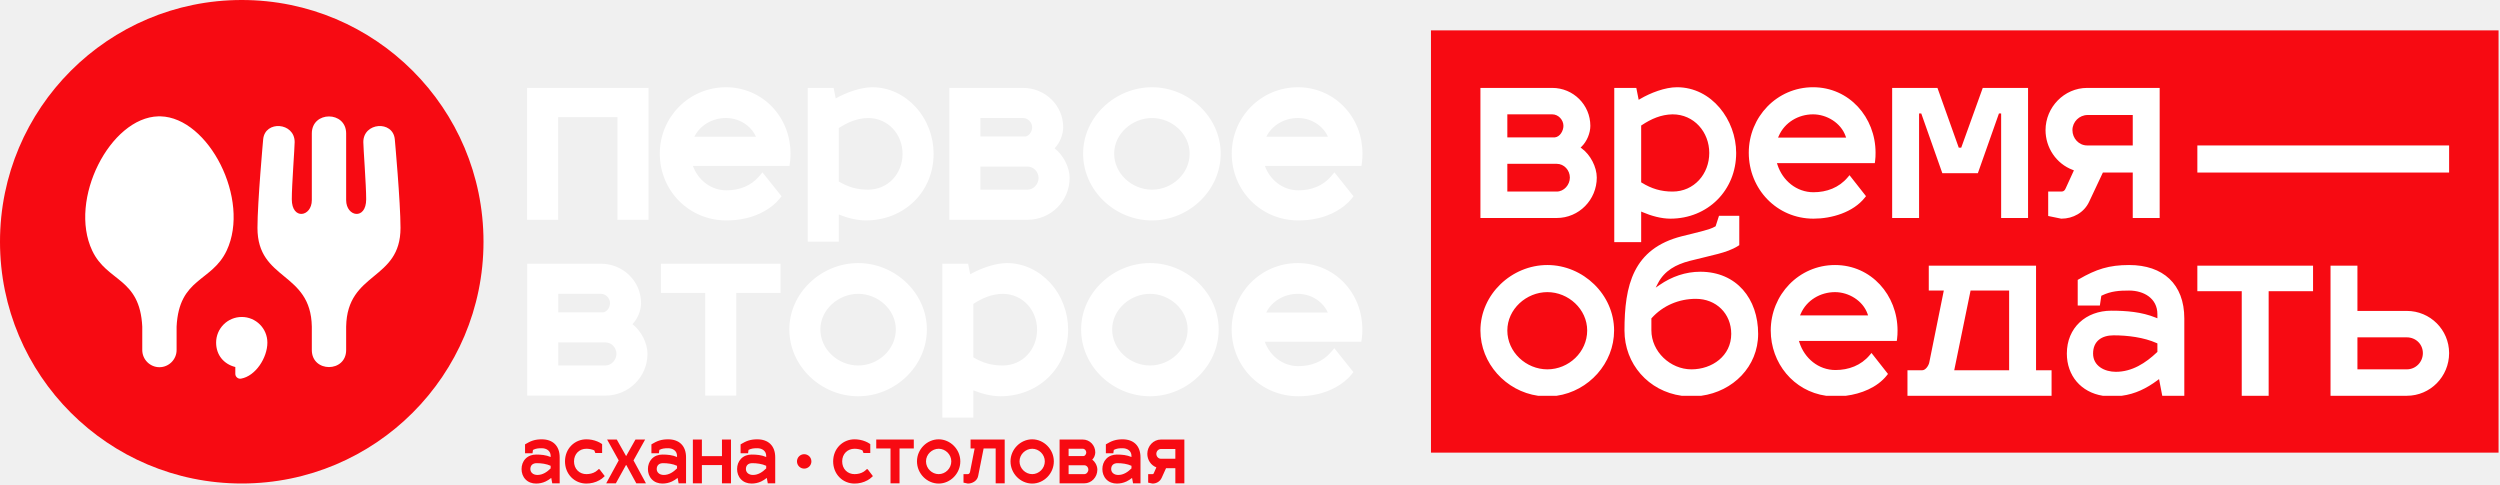
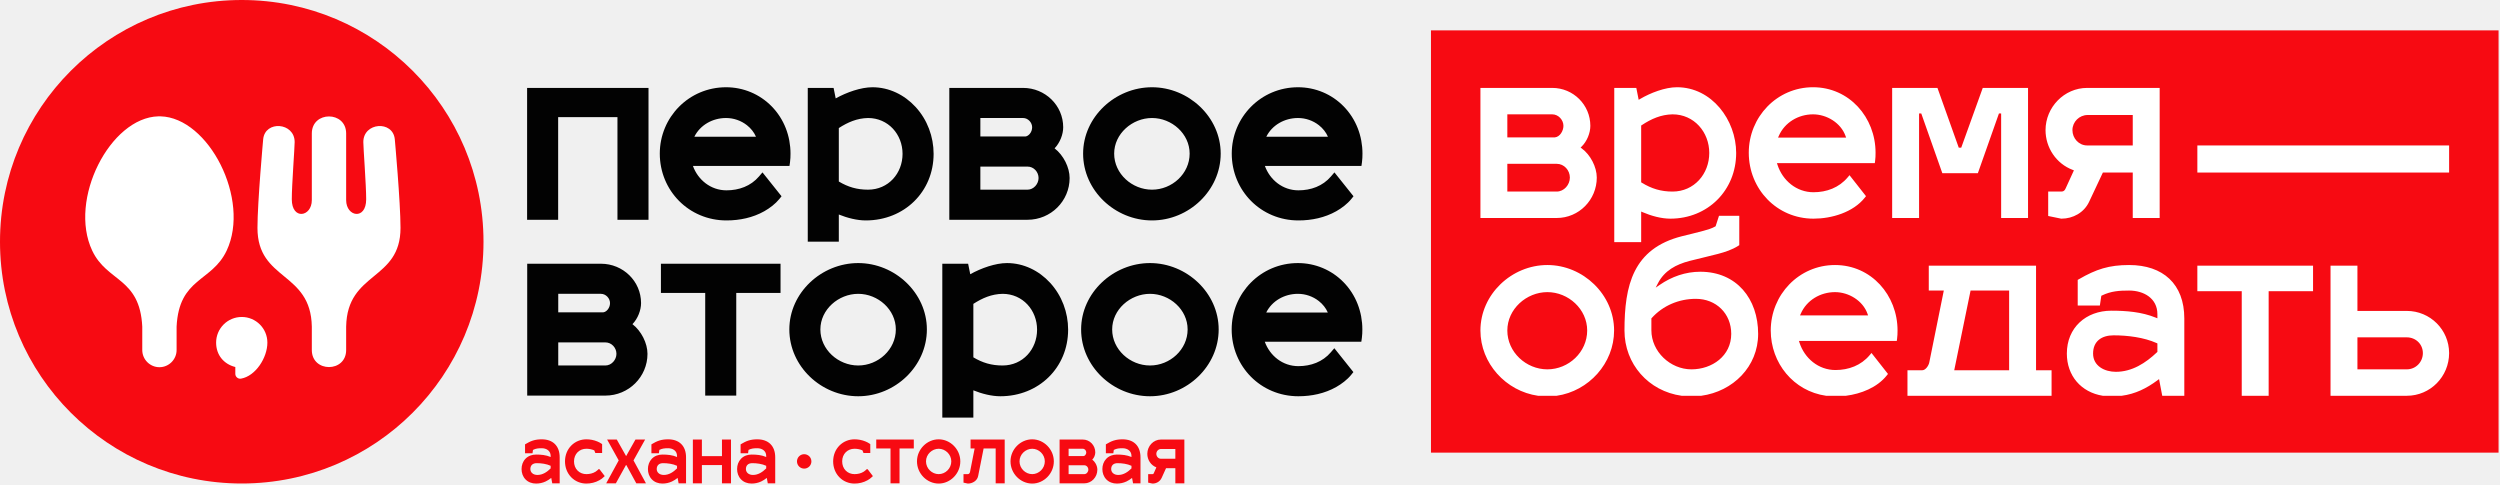
<svg xmlns="http://www.w3.org/2000/svg" width="1383" height="268" viewBox="0 0 1383 268" fill="none">
  <path fill-rule="evenodd" clip-rule="evenodd" d="M133.737 0C207.597 0 267.473 59.876 267.473 133.737C267.473 207.598 207.597 267.473 133.737 267.473C59.876 267.473 0 207.598 0 133.737C0 59.876 59.876 0 133.737 0Z" fill="#F70A12" />
-   <path fill-rule="evenodd" clip-rule="evenodd" d="M304.622 252.812V252.21C304.622 249.325 302.213 247.961 299.699 247.961C297.886 247.961 296.457 248.066 294.848 248.89L294.585 250.729H290.457V245.823L290.717 245.666C292.011 244.89 293.311 244.194 294.74 243.733C296.36 243.211 298.008 243.032 299.699 243.032C305.741 243.032 309.612 246.542 309.612 252.995V267.379H305.502L304.95 264.382C303.97 265.151 302.949 265.833 301.816 266.361C300.134 267.143 298.383 267.503 296.542 267.503C294.351 267.503 292.226 266.797 290.662 265.152C289.221 263.638 288.523 261.598 288.523 259.482C288.523 257.366 289.221 255.325 290.662 253.812C292.226 252.167 294.351 251.461 296.542 251.461C299.31 251.461 302.065 251.699 304.622 252.812ZM444.877 251.261C447.08 251.261 448.867 253.047 448.867 255.25C448.867 257.454 447.08 259.24 444.877 259.24C442.674 259.24 440.888 257.454 440.888 255.25C440.888 253.047 442.674 251.261 444.877 251.261ZM480.149 259.787L482.877 263.368L482.55 263.71C481.809 264.487 480.787 265.192 479.866 265.703C477.66 266.925 475.205 267.507 472.711 267.507C469.614 267.507 466.626 266.325 464.396 264.074C462.077 261.732 460.903 258.574 460.903 255.229C460.903 251.904 462.088 248.773 464.397 246.454C466.629 244.212 469.618 243.032 472.711 243.032C474.795 243.032 476.884 243.424 478.821 244.23C479.655 244.576 480.466 244.995 481.209 245.521L481.44 245.683V250.606H477.691L477.087 249.116C475.707 248.537 474.194 248.251 472.711 248.251C468.824 248.251 465.893 251.134 465.893 255.229C465.893 257.174 466.525 259.015 467.892 260.373C469.19 261.662 470.93 262.289 472.711 262.289C474.481 262.289 476.268 261.907 477.798 260.95C478.207 260.695 478.598 260.398 478.949 260.062C479.043 259.971 479.133 259.878 479.222 259.782C479.249 259.752 479.276 259.722 479.304 259.694C479.568 259.424 479.987 259.489 480.149 259.787ZM492.633 248.085H484.741V243.156H505.514V248.085H497.622V267.383H492.633V248.085ZM519.281 243.032C525.671 243.032 531.245 248.511 531.245 255.229C531.245 261.98 525.72 267.507 519.281 267.507C512.826 267.507 507.276 262.004 507.276 255.229C507.276 248.487 512.874 243.032 519.281 243.032ZM550.805 248.085H544.137L541.106 263.354C540.579 266.006 537.907 267.507 535.466 267.507H535.412L533.01 266.994V262.289H535.466C535.696 262.289 535.945 262.151 536.117 261.999C536.376 261.77 536.543 261.457 536.611 261.112L539.167 248.085H536.916V243.156H555.795V267.383H550.805V248.085ZM571.016 243.032C577.407 243.032 582.98 248.511 582.98 255.229C582.98 261.98 577.456 267.507 571.016 267.507C564.561 267.507 559.012 262.004 559.012 255.229C559.012 248.487 564.61 243.032 571.016 243.032ZM604.23 254.268C604.924 254.77 605.518 255.472 605.958 256.185C606.616 257.252 607.056 258.539 607.056 259.815C607.056 263.982 603.841 267.383 599.826 267.383H586.165V243.156H599.037C602.824 243.156 605.912 246.319 605.912 250.27C605.912 251.641 605.272 253.287 604.23 254.268ZM625.93 252.814V252.212C625.93 249.326 623.52 247.962 621.006 247.962C619.193 247.962 617.765 248.067 616.156 248.891L615.893 250.73H611.764V245.824L612.025 245.667C613.318 244.89 614.618 244.195 616.048 243.734C617.668 243.211 619.315 243.032 621.006 243.032C627.049 243.032 630.919 246.543 630.919 252.997V267.383H626.809L626.257 264.385C625.278 265.155 624.257 265.837 623.123 266.365C621.441 267.148 619.69 267.507 617.85 267.507C615.659 267.507 613.534 266.801 611.97 265.156C610.529 263.642 609.831 261.601 609.831 259.485C609.831 257.368 610.529 255.328 611.97 253.813C613.534 252.168 615.659 251.462 617.85 251.462C620.618 251.462 623.373 251.701 625.93 252.814ZM639.702 258.539C636.701 257.428 634.694 254.409 634.694 251.055C634.694 246.77 638.063 243.156 642.2 243.156H655.191V267.383H650.201V258.995H645.056L642.633 264.344C641.72 266.358 639.737 267.507 637.623 267.507H637.57L635.167 266.994V262.289H637.623C637.99 262.289 638.148 262.084 638.288 261.747H638.29L639.702 258.539ZM519.281 248.251C515.613 248.251 512.266 251.33 512.266 255.229C512.266 259.164 515.566 262.289 519.281 262.289C523.004 262.289 526.256 259.156 526.256 255.229C526.256 251.335 522.954 248.251 519.281 248.251ZM571.016 248.251C567.349 248.251 564.001 251.33 564.001 255.229C564.001 259.164 567.301 262.289 571.016 262.289C574.739 262.289 577.991 259.156 577.991 255.229C577.991 251.335 574.689 248.251 571.016 248.251ZM591.155 257.383V262.289H599.826C601.08 262.289 602.067 261.08 602.067 259.815C602.067 258.524 601.096 257.383 599.826 257.383H591.155ZM591.155 248.251V252.288H599.487C599.856 252.248 600.201 251.986 600.432 251.698C600.753 251.299 600.922 250.79 600.922 250.27C600.922 249.218 600.062 248.251 599.037 248.251H591.155ZM625.93 259.129V257.68C623.648 256.6 620.697 256.226 618.244 256.226C617.246 256.226 616.177 256.454 615.469 257.242C614.923 257.849 614.702 258.668 614.702 259.485C614.702 260.334 615.042 261.124 615.639 261.7C616.445 262.476 617.568 262.743 618.639 262.743C621.518 262.743 623.915 261.122 625.93 259.129ZM650.201 253.776V248.375H642.279C640.868 248.375 639.684 249.58 639.684 251.055C639.684 252.513 640.777 253.776 642.2 253.776H650.201ZM331.804 259.783L334.532 263.365L334.205 263.707C333.463 264.483 332.44 265.188 331.52 265.698C329.315 266.921 326.859 267.503 324.365 267.503C321.268 267.503 318.28 266.32 316.051 264.07C313.731 261.729 312.558 258.571 312.558 255.226C312.558 251.902 313.743 248.772 316.051 246.454C318.284 244.212 321.273 243.032 324.365 243.032C326.449 243.032 328.538 243.424 330.476 244.229C331.31 244.576 332.12 244.994 332.863 245.521L333.094 245.682V250.605H329.346L328.742 249.115C327.361 248.536 325.849 248.25 324.365 248.25C320.478 248.25 317.548 251.132 317.548 255.226C317.548 257.172 318.179 259.012 319.546 260.369C320.844 261.658 322.585 262.285 324.365 262.285C326.136 262.285 327.922 261.903 329.453 260.948C329.862 260.692 330.252 260.395 330.603 260.059C330.697 259.969 330.788 259.875 330.877 259.779C330.904 259.75 330.931 259.719 330.959 259.691C331.223 259.421 331.642 259.486 331.804 259.783ZM342.274 254.692L335.854 243.156H341.201L346.367 252.323L351.533 243.156H356.881L350.461 254.692L357.343 267.379H352.002L346.478 257.257H346.294L340.691 267.379H335.35L342.274 254.692ZM374.529 252.812V252.21C374.529 249.325 372.12 247.961 369.606 247.961C367.793 247.961 366.364 248.066 364.756 248.89L364.492 250.729H360.364V245.823L360.625 245.666C361.917 244.89 363.218 244.194 364.647 243.733C366.268 243.211 367.915 243.032 369.606 243.032C375.648 243.032 379.519 246.542 379.519 252.995V267.379H375.409L374.857 264.382C373.878 265.151 372.856 265.833 371.723 266.361C370.041 267.143 368.29 267.503 366.449 267.503C364.258 267.503 362.134 266.797 360.569 265.152C359.129 263.638 358.43 261.598 358.43 259.482C358.43 257.366 359.129 255.325 360.569 253.812C362.134 252.167 364.258 251.461 366.449 251.461C369.217 251.461 371.973 251.699 374.529 252.812ZM388.283 252.328H399.393V243.156H404.382V267.379H399.393V257.257H388.283V267.379H383.294V243.156H388.283V252.328ZM423.861 252.812V252.21C423.861 249.325 421.452 247.961 418.938 247.961C417.125 247.961 415.696 248.066 414.088 248.89L413.824 250.729H409.696V245.823L409.957 245.666C411.25 244.89 412.55 244.194 413.98 243.733C415.6 243.211 417.247 243.032 418.938 243.032C424.98 243.032 428.851 246.542 428.851 252.995V267.379H424.741L424.189 264.382C423.21 265.151 422.188 265.833 421.055 266.361C419.373 267.143 417.622 267.503 415.781 267.503C413.59 267.503 411.466 266.797 409.901 265.152C408.461 263.638 407.762 261.598 407.762 259.482C407.762 257.366 408.461 255.325 409.901 253.812C411.466 252.167 413.59 251.461 415.781 251.461C418.55 251.461 421.304 251.699 423.861 252.812ZM304.622 259.126V257.677C302.341 256.597 299.39 256.224 296.937 256.224C295.938 256.224 294.87 256.452 294.161 257.24C293.615 257.846 293.394 258.665 293.394 259.482C293.394 260.331 293.734 261.12 294.332 261.697C295.137 262.473 296.26 262.74 297.331 262.74C300.21 262.74 302.608 261.119 304.622 259.126ZM374.529 259.126V257.677C372.248 256.597 369.297 256.224 366.844 256.224C365.846 256.224 364.777 256.452 364.068 257.24C363.522 257.846 363.301 258.665 363.301 259.482C363.301 260.331 363.641 261.12 364.239 261.697C365.045 262.473 366.168 262.74 367.238 262.74C370.117 262.74 372.514 261.119 374.529 259.126ZM423.861 259.126V257.677C421.58 256.597 418.628 256.224 416.176 256.224C415.178 256.224 414.109 256.452 413.4 257.24C412.854 257.846 412.634 258.665 412.634 259.482C412.634 260.331 412.973 261.12 413.571 261.697C414.377 262.473 415.499 262.74 416.571 262.74C419.449 262.74 421.847 261.119 423.861 259.126Z" fill="#F70A12" />
-   <path fill-rule="evenodd" clip-rule="evenodd" d="M349.878 179.323C354.8 183.117 358.189 189.904 358.189 195.743C358.189 208.461 347.827 218.842 334.903 218.842H291.652V145.895H332.453C344.67 145.895 354.636 155.575 354.636 167.657C354.636 171.617 352.848 176.242 349.878 179.323ZM390.122 162.061H365.625V145.895H431.794V162.061H407.297V218.842H390.122V162.061ZM474.765 145.53C495.069 145.53 512.748 162.022 512.748 182.247C512.748 202.57 495.22 219.207 474.765 219.207C454.262 219.207 436.658 202.643 436.658 182.247C436.658 161.951 454.413 145.53 474.765 145.53ZM538.461 215.929V231.029H521.287V145.895H535.57L536.741 151.705C542.788 148.313 550.697 145.53 557.066 145.53C566.286 145.53 574.767 149.737 580.908 156.42C587.415 163.501 590.886 172.837 590.886 182.369C590.886 203.331 574.667 219.207 553.392 219.207C548.551 219.207 543.178 217.835 538.461 215.929ZM636.184 145.53C656.488 145.53 674.167 162.022 674.167 182.247C674.167 202.57 656.639 219.207 636.184 219.207C615.682 219.207 598.077 202.643 598.077 182.247C598.077 161.951 615.832 145.53 636.184 145.53ZM699.682 189.053C702.488 196.802 709.556 202.554 718.241 202.554C725.187 202.554 731.67 200.197 736.202 194.905L738.151 192.63L748.695 205.842L747.483 207.347C745.322 210.028 742.171 212.412 739.185 214.099C732.811 217.699 725.544 219.207 718.241 219.207C697.406 219.207 681.359 202.67 681.359 182.247C681.359 162.138 697.452 145.53 717.996 145.53C727.592 145.53 736.609 149.322 743.255 156.122C750.127 163.152 753.652 172.527 753.652 182.247C753.652 183.739 753.595 185.49 753.383 186.966L753.082 189.053H699.682ZM308.826 189.418V202.19H334.903C338.327 202.19 341.015 199.006 341.015 195.743C341.015 192.403 338.375 189.418 334.903 189.418H308.826ZM308.826 162.548V172.766H333.801C334.703 172.656 335.575 171.991 336.137 171.327C337.006 170.301 337.462 168.991 337.462 167.657C337.462 165.022 335.169 162.548 332.453 162.548H308.826ZM474.765 162.548C463.848 162.548 453.832 171.237 453.832 182.247C453.832 193.368 463.697 202.19 474.765 202.19C485.856 202.19 495.574 193.346 495.574 182.247C495.574 171.251 485.7 162.548 474.765 162.548ZM554.639 162.548C548.547 162.663 543.437 164.89 538.461 168.102V197.678C543.576 200.721 548.485 202.19 554.617 202.19C565.854 202.19 573.712 193.183 573.712 182.369C573.712 171.622 565.815 162.56 554.639 162.548ZM636.184 162.548C625.267 162.548 615.251 171.237 615.251 182.247C615.251 193.368 625.117 202.19 636.184 202.19C647.275 202.19 656.994 193.346 656.994 182.247C656.994 171.251 647.119 162.548 636.184 162.548ZM700.481 172.887H734.55C733.489 170.412 731.712 168.233 729.593 166.559C726.307 163.963 722.205 162.548 717.996 162.548C710.558 162.548 703.672 166.447 700.481 172.887Z" fill="white" />
-   <path fill-rule="evenodd" clip-rule="evenodd" d="M341.578 64.798H308.769V121.579H291.59V48.632H358.757V121.579H341.578V64.798ZM383.323 91.79C386.13 99.539 393.199 105.291 401.887 105.291C408.835 105.291 415.32 102.934 419.853 97.642L421.802 95.367L432.35 108.579L431.137 110.083C428.975 112.765 425.824 115.149 422.836 116.835C416.461 120.435 409.192 121.944 401.887 121.944C381.047 121.944 364.995 105.407 364.995 84.984C364.995 64.875 381.092 48.267 401.641 48.267C411.241 48.267 420.26 52.059 426.908 58.859C433.782 65.889 437.308 75.263 437.308 84.984C437.308 86.476 437.251 88.227 437.038 89.702L436.738 91.79H383.323ZM464.033 118.666V133.708H446.854V48.632H461.141L462.312 54.441C468.361 51.05 476.272 48.267 482.643 48.267C491.865 48.267 500.348 52.474 506.491 59.157C513 66.238 516.472 75.573 516.472 85.106C516.472 106.068 500.248 121.944 478.967 121.944C474.125 121.944 468.751 120.572 464.033 118.666ZM583.401 82.06C588.325 85.854 591.714 92.641 591.714 98.48C591.714 111.197 581.35 121.579 568.423 121.579H525.16V48.632H565.972C578.192 48.632 588.161 58.312 588.161 70.393C588.161 74.354 586.372 78.979 583.401 82.06ZM637.294 48.267C657.605 48.267 675.289 64.759 675.289 84.984C675.289 105.307 657.755 121.944 637.294 121.944C616.787 121.944 599.178 105.38 599.178 84.984C599.178 64.688 616.937 48.267 637.294 48.267ZM699.732 91.79C702.539 99.539 709.609 105.291 718.296 105.291C725.244 105.291 731.729 102.934 736.262 97.642L738.211 95.367L748.759 108.579L747.546 110.083C745.385 112.765 742.233 115.148 739.246 116.835C732.87 120.435 725.601 121.944 718.296 121.944C697.456 121.944 681.404 105.407 681.404 84.984C681.404 64.875 697.501 48.267 718.051 48.267C727.65 48.267 736.669 52.059 743.317 58.859C750.191 65.889 753.717 75.263 753.717 84.984C753.717 86.476 753.66 88.227 753.448 89.703L753.147 91.79H699.732ZM384.122 75.624H418.2C417.139 73.149 415.362 70.969 413.242 69.296C409.955 66.7 405.852 65.284 401.641 65.284C394.201 65.284 387.313 69.184 384.122 75.624ZM480.215 65.284C474.121 65.4 469.01 67.627 464.033 70.839V100.415C469.149 103.457 474.06 104.927 480.192 104.927C491.433 104.927 499.293 95.92 499.293 85.106C499.293 74.359 491.394 65.296 480.215 65.284ZM542.339 92.155V104.927H568.423C571.847 104.927 574.536 101.743 574.536 98.48C574.536 95.14 571.896 92.155 568.423 92.155H542.339ZM542.339 65.284V75.502H567.32C568.223 75.393 569.095 74.727 569.657 74.064C570.526 73.038 570.983 71.727 570.983 70.393C570.983 67.759 568.688 65.284 565.972 65.284H542.339ZM637.294 65.284C626.375 65.284 616.356 73.974 616.356 84.984C616.356 96.105 626.224 104.927 637.294 104.927C648.389 104.927 658.11 96.082 658.11 84.984C658.11 73.988 648.233 65.284 637.294 65.284ZM700.531 75.624H734.609C733.548 73.149 731.771 70.969 729.651 69.296C726.364 66.7 722.261 65.284 718.051 65.284C710.611 65.284 703.723 69.184 700.531 75.624Z" fill="white" />
+   <path fill-rule="evenodd" clip-rule="evenodd" d="M304.622 252.812V252.21C304.622 249.325 302.213 247.961 299.699 247.961C297.886 247.961 296.457 248.066 294.848 248.89L294.585 250.729H290.457V245.823L290.717 245.666C292.011 244.89 293.311 244.194 294.74 243.733C296.36 243.211 298.008 243.032 299.699 243.032C305.741 243.032 309.612 246.542 309.612 252.995V267.379H305.502L304.95 264.382C303.97 265.151 302.949 265.833 301.816 266.361C300.134 267.143 298.383 267.503 296.542 267.503C294.351 267.503 292.226 266.797 290.662 265.152C289.221 263.638 288.523 261.598 288.523 259.482C288.523 257.366 289.221 255.325 290.662 253.812C292.226 252.167 294.351 251.461 296.542 251.461C299.31 251.461 302.065 251.699 304.622 252.812ZM444.877 251.261C447.08 251.261 448.867 253.047 448.867 255.25C448.867 257.454 447.08 259.24 444.877 259.24C442.674 259.24 440.888 257.454 440.888 255.25C440.888 253.047 442.674 251.261 444.877 251.261ZM480.149 259.787L482.877 263.368L482.55 263.71C481.809 264.487 480.787 265.192 479.866 265.703C477.66 266.925 475.205 267.507 472.711 267.507C469.614 267.507 466.626 266.325 464.396 264.074C462.077 261.732 460.903 258.574 460.903 255.229C460.903 251.904 462.088 248.773 464.397 246.454C466.629 244.212 469.618 243.032 472.711 243.032C474.795 243.032 476.884 243.424 478.821 244.23C479.655 244.576 480.466 244.995 481.209 245.521L481.44 245.683V250.606H477.691L477.087 249.116C475.707 248.537 474.194 248.251 472.711 248.251C468.824 248.251 465.893 251.134 465.893 255.229C465.893 257.174 466.525 259.015 467.892 260.373C469.19 261.662 470.93 262.289 472.711 262.289C474.481 262.289 476.268 261.907 477.798 260.95C478.207 260.695 478.598 260.398 478.949 260.062C479.043 259.971 479.133 259.878 479.222 259.782C479.249 259.752 479.276 259.722 479.304 259.694C479.568 259.424 479.987 259.489 480.149 259.787ZM492.633 248.085H484.741V243.156H505.514V248.085H497.622V267.383H492.633V248.085ZM519.281 243.032C525.671 243.032 531.245 248.511 531.245 255.229C531.245 261.98 525.72 267.507 519.281 267.507C512.826 267.507 507.276 262.004 507.276 255.229C507.276 248.487 512.874 243.032 519.281 243.032ZM550.805 248.085H544.137L541.106 263.354C540.579 266.006 537.907 267.507 535.466 267.507H535.412L533.01 266.994V262.289H535.466C535.696 262.289 535.945 262.151 536.117 261.999C536.376 261.77 536.543 261.457 536.611 261.112L539.167 248.085H536.916V243.156H555.795V267.383H550.805V248.085ZM571.016 243.032C577.407 243.032 582.98 248.511 582.98 255.229C582.98 261.98 577.456 267.507 571.016 267.507C564.561 267.507 559.012 262.004 559.012 255.229C559.012 248.487 564.61 243.032 571.016 243.032ZM604.23 254.268C604.924 254.77 605.518 255.472 605.958 256.185C606.616 257.252 607.056 258.539 607.056 259.815C607.056 263.982 603.841 267.383 599.826 267.383H586.165V243.156H599.037C602.824 243.156 605.912 246.319 605.912 250.27C605.912 251.641 605.272 253.287 604.23 254.268ZM625.93 252.814V252.212C625.93 249.326 623.52 247.962 621.006 247.962C619.193 247.962 617.765 248.067 616.156 248.891L615.893 250.73H611.764V245.824L612.025 245.667C613.318 244.89 614.618 244.195 616.048 243.734C617.668 243.211 619.315 243.032 621.006 243.032C627.049 243.032 630.919 246.543 630.919 252.997V267.383H626.809L626.257 264.385C625.278 265.155 624.257 265.837 623.123 266.365C621.441 267.148 619.69 267.507 617.85 267.507C615.659 267.507 613.534 266.801 611.97 265.156C610.529 263.642 609.831 261.601 609.831 259.485C609.831 257.368 610.529 255.328 611.97 253.813C613.534 252.168 615.659 251.462 617.85 251.462C620.618 251.462 623.373 251.701 625.93 252.814ZM639.702 258.539C636.701 257.428 634.694 254.409 634.694 251.055C634.694 246.77 638.063 243.156 642.2 243.156H655.191V267.383H650.201V258.995H645.056L642.633 264.344C641.72 266.358 639.737 267.507 637.623 267.507H637.57L635.167 266.994V262.289H637.623C637.99 262.289 638.148 262.084 638.288 261.747H638.29L639.702 258.539ZM519.281 248.251C515.613 248.251 512.266 251.33 512.266 255.229C512.266 259.164 515.566 262.289 519.281 262.289C523.004 262.289 526.256 259.156 526.256 255.229C526.256 251.335 522.954 248.251 519.281 248.251ZM571.016 248.251C567.349 248.251 564.001 251.33 564.001 255.229C564.001 259.164 567.301 262.289 571.016 262.289C574.739 262.289 577.991 259.156 577.991 255.229C577.991 251.335 574.689 248.251 571.016 248.251ZM591.155 257.383V262.289H599.826C601.08 262.289 602.067 261.08 602.067 259.815C602.067 258.524 601.096 257.383 599.826 257.383H591.155ZM591.155 248.251V252.288H599.487C599.856 252.248 600.201 251.986 600.432 251.698C600.753 251.299 600.922 250.79 600.922 250.27C600.922 249.218 600.062 248.251 599.037 248.251H591.155ZM625.93 259.129V257.68C623.648 256.6 620.697 256.226 618.244 256.226C617.246 256.226 616.177 256.454 615.469 257.242C614.923 257.849 614.702 258.668 614.702 259.485C614.702 260.334 615.042 261.124 615.639 261.7C616.445 262.476 617.568 262.743 618.639 262.743C621.518 262.743 623.915 261.122 625.93 259.129ZM650.201 253.776V248.375H642.279C640.868 248.375 639.684 249.58 639.684 251.055C639.684 252.513 640.777 253.776 642.2 253.776H650.201ZM331.804 259.783L334.532 263.365L334.205 263.707C333.463 264.483 332.44 265.188 331.52 265.698C329.315 266.921 326.859 267.503 324.365 267.503C321.268 267.503 318.28 266.32 316.051 264.07C313.731 261.729 312.558 258.571 312.558 255.226C312.558 251.902 313.743 248.772 316.051 246.454C318.284 244.212 321.273 243.032 324.365 243.032C326.449 243.032 328.538 243.424 330.476 244.229C331.31 244.576 332.12 244.994 332.863 245.521L333.094 245.682V250.605H329.346L328.742 249.115C327.361 248.536 325.849 248.25 324.365 248.25C320.478 248.25 317.548 251.132 317.548 255.226C317.548 257.172 318.179 259.012 319.546 260.369C320.844 261.658 322.585 262.285 324.365 262.285C326.136 262.285 327.922 261.903 329.453 260.948C329.862 260.692 330.252 260.395 330.603 260.059C330.697 259.969 330.788 259.875 330.877 259.779C330.904 259.75 330.931 259.719 330.959 259.691C331.222 259.421 331.642 259.486 331.804 259.783ZM342.274 254.692L335.854 243.156H341.201L346.367 252.323L351.533 243.156H356.881L350.461 254.692L357.343 267.379H352.002L346.478 257.257H346.294L340.691 267.379H335.35L342.274 254.692ZM374.529 252.812V252.21C374.529 249.325 372.12 247.961 369.606 247.961C367.793 247.961 366.364 248.066 364.756 248.89L364.492 250.729H360.364V245.823L360.625 245.666C361.917 244.89 363.218 244.194 364.647 243.733C366.268 243.211 367.915 243.032 369.606 243.032C375.648 243.032 379.519 246.542 379.519 252.995V267.379H375.409L374.857 264.382C373.878 265.151 372.856 265.833 371.723 266.361C370.041 267.143 368.29 267.503 366.449 267.503C364.258 267.503 362.134 266.797 360.569 265.152C359.129 263.638 358.43 261.598 358.43 259.482C358.43 257.366 359.129 255.325 360.569 253.812C362.134 252.167 364.258 251.461 366.449 251.461C369.217 251.461 371.973 251.699 374.529 252.812ZM388.283 252.328H399.393V243.156H404.382V267.379H399.393V257.257H388.283V267.379H383.294V243.156H388.283V252.328ZM423.861 252.812V252.21C423.861 249.325 421.452 247.961 418.938 247.961C417.125 247.961 415.696 248.066 414.088 248.89L413.824 250.729H409.696V245.823L409.957 245.666C411.25 244.89 412.55 244.194 413.98 243.733C415.6 243.211 417.247 243.032 418.938 243.032C424.98 243.032 428.851 246.542 428.851 252.995V267.379H424.741L424.189 264.382C423.21 265.151 422.188 265.833 421.055 266.361C419.373 267.143 417.622 267.503 415.781 267.503C413.59 267.503 411.466 266.797 409.901 265.152C408.461 263.638 407.762 261.598 407.762 259.482C407.762 257.366 408.461 255.325 409.901 253.812C411.466 252.167 413.59 251.461 415.781 251.461C418.55 251.461 421.304 251.699 423.861 252.812ZM304.622 259.126V257.677C302.341 256.597 299.39 256.224 296.937 256.224C295.938 256.224 294.87 256.452 294.161 257.24C293.615 257.846 293.394 258.665 293.394 259.482C293.394 260.331 293.734 261.12 294.332 261.697C295.137 262.473 296.26 262.74 297.331 262.74C300.21 262.74 302.608 261.119 304.622 259.126ZM374.529 259.126V257.677C372.248 256.597 369.297 256.224 366.844 256.224C365.846 256.224 364.777 256.452 364.068 257.24C363.522 257.846 363.301 258.665 363.301 259.482C363.301 260.331 363.641 261.12 364.239 261.697C365.045 262.473 366.168 262.74 367.238 262.74C370.117 262.74 372.514 261.119 374.529 259.126ZM423.861 259.126V257.677C421.58 256.597 418.628 256.224 416.176 256.224C415.178 256.224 414.109 256.452 413.4 257.24C412.854 257.846 412.634 258.665 412.634 259.482C412.634 260.331 412.973 261.12 413.571 261.697C414.377 262.473 415.499 262.74 416.571 262.74C419.449 262.74 421.847 261.119 423.861 259.126Z" fill="#F70A12" />
+   <path fill-rule="evenodd" clip-rule="evenodd" d="M349.878 179.323C354.8 183.116 358.189 189.904 358.189 195.743C358.189 208.46 347.827 218.842 334.903 218.842H291.652V145.895H332.453C344.67 145.895 354.636 155.575 354.636 167.656C354.636 171.617 352.848 176.242 349.878 179.323ZM390.122 162.061H365.625V145.895H431.794V162.061H407.297V218.842H390.122V162.061ZM474.765 145.53C495.069 145.53 512.748 162.021 512.748 182.247C512.748 202.57 495.22 219.207 474.765 219.207C454.262 219.207 436.658 202.642 436.658 182.247C436.658 161.95 454.413 145.53 474.765 145.53ZM538.461 215.929V231.028H521.287V145.895H535.57L536.741 151.704C542.788 148.313 550.697 145.53 557.066 145.53C566.286 145.53 574.767 149.736 580.908 156.419C587.415 163.5 590.886 172.836 590.886 182.368C590.886 203.331 574.667 219.207 553.392 219.207C548.551 219.207 543.178 217.835 538.461 215.929ZM636.184 145.53C656.488 145.53 674.167 162.021 674.167 182.247C674.167 202.57 656.639 219.207 636.184 219.207C615.682 219.207 598.077 202.642 598.077 182.247C598.077 161.95 615.832 145.53 636.184 145.53ZM699.682 189.053C702.488 196.802 709.556 202.554 718.241 202.554C725.187 202.554 731.67 200.197 736.202 194.905L738.151 192.629L748.695 205.842L747.483 207.346C745.322 210.027 742.171 212.411 739.185 214.098C732.811 217.698 725.544 219.207 718.241 219.207C697.406 219.207 681.359 202.67 681.359 182.247C681.359 162.138 697.452 145.53 717.996 145.53C727.592 145.53 736.609 149.322 743.255 156.121C750.127 163.152 753.652 172.526 753.652 182.247C753.652 183.739 753.595 185.49 753.383 186.965L753.082 189.053H699.682ZM308.826 189.418V202.189H334.903C338.327 202.189 341.015 199.006 341.015 195.743C341.015 192.403 338.375 189.418 334.903 189.418H308.826ZM308.826 162.547V172.765H333.801C334.703 172.656 335.575 171.99 336.137 171.327C337.006 170.3 337.462 168.99 337.462 167.656C337.462 165.022 335.169 162.547 332.453 162.547H308.826ZM474.765 162.547C463.848 162.547 453.832 171.236 453.832 182.247C453.832 193.368 463.697 202.189 474.765 202.189C485.856 202.189 495.574 193.345 495.574 182.247C495.574 171.251 485.7 162.547 474.765 162.547ZM554.639 162.547C548.547 162.662 543.437 164.889 538.461 168.102V197.678C543.576 200.72 548.485 202.189 554.617 202.189C565.854 202.189 573.712 193.182 573.712 182.368C573.712 171.622 565.815 162.559 554.639 162.547ZM636.184 162.547C625.267 162.547 615.251 171.236 615.251 182.247C615.251 193.368 625.117 202.189 636.184 202.189C647.275 202.189 656.994 193.345 656.994 182.247C656.994 171.251 647.119 162.547 636.184 162.547ZM700.481 172.887H734.55C733.489 170.412 731.712 168.232 729.593 166.558C726.307 163.963 722.205 162.547 717.996 162.547C710.558 162.547 703.672 166.447 700.481 172.887Z" fill="#020202" />
+   <path fill-rule="evenodd" clip-rule="evenodd" d="M341.578 64.798H308.769V121.579H291.59V48.632H358.757V121.579H341.578V64.798ZM383.323 91.79C386.13 99.539 393.199 105.291 401.887 105.291C408.835 105.291 415.32 102.934 419.853 97.642L421.802 95.366L432.35 108.579L431.137 110.083C428.975 112.764 425.824 115.148 422.836 116.835C416.461 120.435 409.192 121.944 401.887 121.944C381.047 121.944 364.995 105.407 364.995 84.984C364.995 64.875 381.092 48.267 401.641 48.267C411.241 48.267 420.26 52.059 426.908 58.858C433.782 65.889 437.308 75.263 437.308 84.984C437.308 86.476 437.251 88.226 437.038 89.702L436.738 91.79H383.323ZM464.033 118.666V133.708H446.854V48.632H461.141L462.312 54.441C468.361 51.05 476.272 48.267 482.643 48.267C491.865 48.267 500.348 52.474 506.491 59.156C513 66.237 516.472 75.573 516.472 85.105C516.472 106.068 500.248 121.944 478.967 121.944C474.125 121.944 468.751 120.572 464.033 118.666ZM583.401 82.06C588.325 85.853 591.714 92.641 591.714 98.48C591.714 111.197 581.35 121.579 568.423 121.579H525.16V48.632H565.972C578.192 48.632 588.161 58.312 588.161 70.393C588.161 74.353 586.372 78.979 583.401 82.06ZM637.294 48.267C657.605 48.267 675.289 64.758 675.289 84.984C675.289 105.307 657.755 121.944 637.294 121.944C616.787 121.944 599.178 105.379 599.178 84.984C599.178 64.688 616.937 48.267 637.294 48.267ZM699.732 91.79C702.539 99.539 709.609 105.291 718.296 105.291C725.244 105.291 731.729 102.934 736.262 97.642L738.211 95.366L748.759 108.579L747.546 110.083C745.385 112.764 742.233 115.148 739.246 116.835C732.87 120.435 725.601 121.944 718.296 121.944C697.456 121.944 681.404 105.407 681.404 84.984C681.404 64.875 697.501 48.267 718.051 48.267C727.65 48.267 736.669 52.059 743.317 58.858C750.191 65.889 753.717 75.263 753.717 84.984C753.717 86.476 753.66 88.227 753.448 89.702L753.147 91.79H699.732ZM384.122 75.624H418.2C417.139 73.149 415.362 70.969 413.242 69.295C409.955 66.7 405.852 65.284 401.641 65.284C394.201 65.284 387.313 69.184 384.122 75.624ZM480.215 65.284C474.121 65.399 469.01 67.626 464.033 70.839V100.415C469.149 103.457 474.06 104.926 480.192 104.926C491.433 104.926 499.293 95.919 499.293 85.105C499.293 74.359 491.394 65.296 480.215 65.284ZM542.339 92.155V104.926H568.423C571.847 104.926 574.536 101.743 574.536 98.48C574.536 95.14 571.896 92.155 568.423 92.155H542.339ZM542.339 65.284V75.502H567.32C568.223 75.393 569.095 74.727 569.657 74.064C570.526 73.037 570.983 71.727 570.983 70.393C570.983 67.758 568.688 65.284 565.972 65.284H542.339ZM637.294 65.284C626.375 65.284 616.356 73.973 616.356 84.984C616.356 96.105 626.224 104.926 637.294 104.926C648.389 104.926 658.11 96.082 658.11 84.984C658.11 73.988 648.233 65.284 637.294 65.284ZM700.531 75.624H734.609C733.548 73.149 731.771 70.969 729.651 69.295C726.364 66.7 722.261 65.284 718.051 65.284C710.611 65.284 703.723 69.184 700.531 75.624Z" fill="#020202" />
  <path fill-rule="evenodd" clip-rule="evenodd" d="M130.177 203.033C123.876 201.462 119.557 196.465 119.557 189.528C119.557 181.696 125.905 175.348 133.737 175.348C141.569 175.348 147.917 181.696 147.917 189.528C147.917 197.851 141.422 208.047 133.354 209.458C132.537 209.6 131.778 209.396 131.143 208.863C130.509 208.33 130.177 207.617 130.177 206.788V203.033ZM88.198 203.134C93.421 203.134 97.694 198.86 97.694 193.637V180.69C99.041 153.47 117.143 156.135 125.39 138.642C138.706 110.392 115.44 65.04 88.805 64.359C88.602 64.346 88.4 64.339 88.198 64.339C87.996 64.339 87.794 64.349 87.591 64.359C60.956 65.04 37.689 110.392 51.007 138.642C59.252 156.135 77.355 153.47 78.702 180.69V193.637C78.702 198.86 82.975 203.134 88.198 203.134ZM172.5 73.835V110.715C172.5 119.981 161.421 121.924 161.421 110.237C161.421 102.324 163.003 81.749 163.003 78.584C163.003 67.65 146.653 66.484 145.594 77.001C145.594 77.001 142.429 111.82 142.429 126.064C142.429 155.515 171.947 149.996 172.5 180.69V193.637C172.5 206.2 191.492 206.2 191.492 193.637V180.69C192.044 149.996 221.563 155.515 221.563 126.064C221.563 111.82 218.397 77.001 218.397 77.001C217.338 66.484 200.988 67.65 200.988 78.584C200.988 81.749 202.571 102.324 202.571 110.237C202.571 121.924 191.492 119.981 191.492 110.715V73.835C191.492 61.272 172.5 61.273 172.5 73.835Z" fill="white" />
  <path fill-rule="evenodd" clip-rule="evenodd" d="M791.613 16.805H1382.2V250.398H791.613V16.805Z" fill="#F70A12" />
  <path fill-rule="evenodd" clip-rule="evenodd" d="M1215.58 80.462H1354.85V95.453H1215.58V80.462Z" fill="white" />
-   <path fill-rule="evenodd" clip-rule="evenodd" d="M818.971 48.631V120.595H861.162C873.497 120.595 883.338 110.522 883.338 98.237C883.338 92.335 879.786 85.58 875.024 82.106L874.382 81.637L874.953 81.085C877.854 78.271 879.779 73.656 879.779 69.626C879.779 57.982 870.329 48.631 858.706 48.631H818.971ZM833.856 90.622H861.162C865.298 90.622 868.453 94.2 868.453 98.237C868.453 102.199 865.248 105.974 861.162 105.974H833.856V90.622ZM833.856 63.252H858.706C862.084 63.252 864.893 66.308 864.893 69.626C864.893 72.281 863.045 75.691 860.157 75.999H860.123H833.857L833.856 63.252ZM905.208 48.631H893.011V133.949H907.896V117.033L908.827 117.431C913.462 119.411 918.976 120.965 924.03 120.965C944.718 120.965 960.449 105.317 960.449 84.614C960.449 66.393 946.953 48.259 927.713 48.259C921.073 48.259 912.993 51.402 907.326 54.738L906.514 55.214L905.208 48.631ZM908.195 69.251C913.458 65.765 918.854 63.369 925.269 63.252C937.154 63.252 945.564 73.052 945.564 84.614C945.564 96.239 937.2 105.974 925.257 105.974C918.859 105.974 913.651 104.394 908.216 101.061L907.896 100.867V69.448L908.195 69.251ZM1037.14 90.252L1037.3 89.132C1037.52 87.621 1037.56 86.014 1037.56 84.49C1037.56 64.926 1023.02 48.259 1002.98 48.259C982.993 48.259 967.421 64.689 967.421 84.49C967.421 104.592 982.934 120.965 1003.23 120.965C1013.29 120.965 1025.16 117.477 1031.63 109.326L1032.27 108.519L1023.15 96.913L1022.12 98.138C1017.35 103.801 1010.52 106.346 1003.23 106.346C993.834 106.346 986.113 99.895 983.292 91.126L983.012 90.252H1037.14ZM984.03 75.19C987.295 67.694 994.906 63.252 1002.98 63.252C1010.53 63.252 1018.37 67.961 1020.95 75.233L1021.27 76.126H983.623L984.03 75.19ZM1071.8 48.631H1046.74V120.595H1061.63V62.755H1062.84L1074.5 95.825H1094.15L1105.82 62.755H1107.03V120.595H1121.92V48.631H1096.86L1084.95 81.699H1083.59L1071.8 48.631ZM1133.06 105.974V119.487L1140.25 120.965H1140.38C1146.83 120.965 1152.9 117.597 1155.68 111.672L1163.31 95.453H1179.84V120.595H1194.73V48.631H1154.62C1141.9 48.631 1131.59 59.341 1131.59 71.98C1131.59 81.669 1137.5 90.562 1146.62 93.979L1147.29 94.232L1142.75 104.146C1142.27 105.25 1141.68 105.974 1140.38 105.974H1133.06ZM1179.84 80.462H1154.62C1150 80.462 1146.47 76.512 1146.47 71.98C1146.47 67.391 1150.29 63.622 1154.87 63.622H1179.84V80.462ZM850.836 218.944H861.15C878.921 216.383 892.917 200.941 892.917 182.84C892.917 162.914 875.748 146.611 856.005 146.611C836.22 146.611 818.971 162.836 818.971 182.84C818.971 201.004 833.022 216.39 850.836 218.944ZM856.005 161.604C867.625 161.604 878.031 171.005 878.031 182.84C878.031 194.773 867.791 204.323 856.005 204.323C844.246 204.323 833.856 194.798 833.856 182.84C833.856 170.992 844.4 161.604 856.005 161.604ZM930.293 218.944H941.143C958.663 216.539 972.606 202.847 972.606 184.697C972.606 165.326 960.73 150.326 940.607 150.326C932.438 150.326 924.805 153.014 918.116 157.619L915.932 159.123L917.143 156.762C920.774 149.682 927.203 146.298 934.673 144.344C939.908 142.976 945.206 141.854 950.432 140.453C954.292 139.421 958.173 138.172 961.567 136.007L962.169 135.623V119.363H950.954L949.082 125.161L948.864 125.29C947.001 126.382 944.555 127.072 942.479 127.649C938.499 128.755 934.468 129.661 930.463 130.675C903.38 137.526 898.66 157.84 898.66 182.84C898.66 201.401 911.993 216.415 930.293 218.944ZM913.718 175.951C919.981 168.994 928.826 165.317 938.152 165.317C949.353 165.317 957.72 173.436 957.72 184.697C957.72 196.899 947.13 204.323 935.694 204.323C924.025 204.323 913.545 194.524 913.545 182.716V176.142L913.718 175.951ZM1049.3 188.602L1049.46 187.482C1049.67 185.971 1049.72 184.366 1049.72 182.84C1049.72 163.275 1035.18 146.611 1015.14 146.611C995.149 146.611 979.577 163.041 979.577 182.84C979.577 200.854 992.179 216.372 1010.17 218.944H1021.15C1029.48 217.88 1038.43 214.419 1043.79 207.676L1044.43 206.871L1035.31 195.265L1034.28 196.49C1029.51 202.153 1022.68 204.696 1015.38 204.696C1005.99 204.696 998.27 198.247 995.448 189.475L995.168 188.602H1049.3ZM1015.14 161.604C1022.69 161.604 1030.53 166.311 1033.11 173.585L1033.42 174.477H995.779L996.186 173.542C999.451 166.044 1007.06 161.604 1015.14 161.604ZM1126.34 146.983H1067V160.735H1075.31L1067.27 200.539C1066.94 202.19 1065.27 204.82 1063.39 204.82H1055.21V218.944C1081.79 218.944 1108.36 218.944 1134.93 218.944V204.82H1126.34V146.983ZM1081.08 204.82L1090.12 160.735H1111.45V204.82H1081.08ZM1163.27 218.944H1173.74C1181.28 217.93 1187.47 214.856 1193.54 210.354L1194.39 209.72L1196.16 218.944H1208.36V176.154C1208.36 157.079 1196.55 146.611 1177.83 146.611C1166.69 146.611 1159.61 148.921 1150.04 154.463L1149.39 154.84V169.033H1161.64L1162.45 163.627L1162.77 163.471C1167.79 161.034 1172.34 160.735 1177.83 160.735C1185.84 160.735 1193.47 164.965 1193.47 173.799V176.08L1192.55 175.707C1184.76 172.546 1176.34 171.877 1168.01 171.877C1153.95 171.877 1143.38 181.26 1143.38 195.596C1143.38 207.848 1151.23 217.011 1163.27 218.944ZM1193.26 194.869C1186.95 200.856 1179.45 205.687 1170.47 205.687C1164.33 205.687 1157.89 202.526 1157.89 195.596C1157.89 188.657 1162.73 185.507 1169.24 185.507C1176.98 185.507 1185.97 186.615 1193.08 189.797L1193.47 189.974V194.671L1193.26 194.869ZM1240.13 218.944H1255.02V161.107H1279.58V146.983H1215.57V161.107H1240.13V218.944ZM1304.13 146.983H1289.25V218.944H1331.44C1344.46 218.944 1354.85 208.313 1354.85 195.347C1354.85 182.414 1344.36 171.999 1331.44 171.999H1304.13V146.983ZM1304.13 204.323V186.62H1331.44C1336.37 186.62 1340.33 190.372 1340.33 195.347C1340.33 200.288 1336.41 204.323 1331.44 204.323H1304.13Z" fill="white" />
+   <path fill-rule="evenodd" clip-rule="evenodd" d="M818.971 48.631V120.595H861.162C873.497 120.595 883.338 110.522 883.338 98.237C883.338 92.335 879.785 85.58 875.024 82.106L874.382 81.637L874.952 81.085C877.854 78.271 879.779 73.656 879.779 69.626C879.779 57.982 870.329 48.631 858.706 48.631H818.971ZM833.856 90.622H861.162C865.298 90.622 868.453 94.2 868.453 98.237C868.453 102.199 865.247 105.974 861.162 105.974H833.856V90.622ZM833.856 63.252H858.706C862.084 63.252 864.893 66.308 864.893 69.626C864.893 72.281 863.045 75.691 860.157 75.999H860.123H833.856L833.856 63.252ZM905.208 48.631H893.01V133.949H907.896V117.033L908.827 117.431C913.462 119.411 918.976 120.965 924.029 120.965C944.718 120.965 960.449 105.317 960.449 84.614C960.449 66.393 946.953 48.259 927.713 48.259C921.073 48.259 912.993 51.402 907.326 54.738L906.514 55.214L905.208 48.631ZM908.195 69.251C913.458 65.765 918.854 63.369 925.269 63.252C937.153 63.252 945.564 73.052 945.564 84.614C945.564 96.239 937.199 105.974 925.257 105.974C918.859 105.974 913.651 104.394 908.215 101.061L907.896 100.867V69.448L908.195 69.251ZM1037.14 90.252L1037.3 89.132C1037.52 87.621 1037.56 86.014 1037.56 84.49C1037.56 64.926 1023.02 48.259 1002.98 48.259C982.993 48.259 967.421 64.689 967.421 84.49C967.421 104.592 982.933 120.965 1003.23 120.965C1013.29 120.965 1025.16 117.477 1031.63 109.326L1032.27 108.519L1023.15 96.913L1022.12 98.138C1017.35 103.801 1010.52 106.346 1003.23 106.346C993.834 106.346 986.113 99.895 983.292 91.126L983.012 90.252H1037.14ZM984.03 75.19C987.295 67.694 994.905 63.252 1002.98 63.252C1010.53 63.252 1018.37 67.961 1020.95 75.233L1021.27 76.126H983.623L984.03 75.19ZM1071.8 48.631H1046.74V120.595H1061.63V62.755H1062.84L1074.5 95.825H1094.15L1105.82 62.755H1107.03V120.595H1121.91V48.631H1096.86L1084.95 81.699H1083.59L1071.8 48.631ZM1133.06 105.974V119.487L1140.25 120.965H1140.38C1146.83 120.965 1152.89 117.597 1155.68 111.672L1163.31 95.453H1179.84V120.595H1194.73V48.631H1154.62C1141.9 48.631 1131.59 59.341 1131.59 71.98C1131.59 81.669 1137.5 90.562 1146.62 93.979L1147.29 94.232L1142.75 104.146C1142.27 105.25 1141.68 105.974 1140.38 105.974H1133.06ZM1179.84 80.462H1154.62C1150 80.462 1146.47 76.512 1146.47 71.98C1146.47 67.391 1150.29 63.622 1154.87 63.622H1179.84V80.462ZM850.836 218.944H861.15C878.921 216.383 892.916 200.941 892.916 182.84C892.916 162.914 875.748 146.611 856.004 146.611C836.219 146.611 818.971 162.836 818.971 182.84C818.971 201.004 833.021 216.39 850.836 218.944ZM856.004 161.604C867.625 161.604 878.031 171.006 878.031 182.84C878.031 194.773 867.79 204.323 856.004 204.323C844.246 204.323 833.856 194.798 833.856 182.84C833.856 170.992 844.4 161.604 856.004 161.604ZM930.292 218.944H941.143C958.663 216.539 972.605 202.847 972.605 184.697C972.605 165.326 960.73 150.326 940.607 150.326C932.438 150.326 924.804 153.014 918.116 157.619L915.932 159.123L917.143 156.762C920.774 149.682 927.202 146.298 934.673 144.344C939.908 142.976 945.205 141.854 950.432 140.453C954.292 139.421 958.173 138.172 961.567 136.007L962.169 135.623V119.363H950.953L949.082 125.161L948.863 125.29C947.001 126.382 944.555 127.072 942.479 127.649C938.499 128.755 934.468 129.661 930.463 130.675C903.38 137.526 898.66 157.84 898.66 182.84C898.66 201.401 911.993 216.415 930.292 218.944ZM913.717 175.951C919.981 168.994 928.826 165.317 938.151 165.317C949.353 165.317 957.72 173.436 957.72 184.697C957.72 196.899 947.13 204.323 935.693 204.323C924.025 204.323 913.545 194.524 913.545 182.716V176.142L913.717 175.951ZM1049.3 188.602L1049.46 187.482C1049.67 185.971 1049.72 184.366 1049.72 182.84C1049.72 163.275 1035.18 146.611 1015.14 146.611C995.149 146.611 979.577 163.041 979.577 182.84C979.577 200.854 992.179 216.372 1010.17 218.944H1021.15C1029.48 217.88 1038.43 214.419 1043.78 207.676L1044.43 206.871L1035.31 195.265L1034.28 196.49C1029.51 202.153 1022.68 204.696 1015.38 204.696C1005.99 204.696 998.269 198.247 995.448 189.475L995.168 188.602H1049.3ZM1015.14 161.604C1022.69 161.604 1030.53 166.311 1033.1 173.585L1033.42 174.477H995.779L996.186 173.542C999.451 166.044 1007.06 161.604 1015.14 161.604ZM1126.34 146.983H1067V160.735H1075.31L1067.27 200.539C1066.94 202.19 1065.27 204.82 1063.39 204.82H1055.21V218.944C1081.79 218.944 1108.36 218.944 1134.93 218.944V204.82H1126.34V146.983ZM1081.08 204.82L1090.12 160.735H1111.45V204.82H1081.08ZM1163.27 218.944H1173.73C1181.28 217.93 1187.47 214.856 1193.54 210.354L1194.39 209.72L1196.15 218.944H1208.36V176.154C1208.36 157.079 1196.55 146.611 1177.83 146.611C1166.69 146.611 1159.61 148.921 1150.04 154.463L1149.39 154.84V169.033H1161.64L1162.45 163.627L1162.77 163.471C1167.79 161.034 1172.34 160.735 1177.83 160.735C1185.84 160.735 1193.47 164.965 1193.47 173.799V176.08L1192.55 175.707C1184.76 172.546 1176.34 171.877 1168.01 171.877C1153.95 171.877 1143.38 181.26 1143.38 195.596C1143.38 207.848 1151.23 217.011 1163.27 218.944ZM1193.26 194.869C1186.95 200.856 1179.45 205.687 1170.47 205.687C1164.33 205.687 1157.89 202.526 1157.89 195.596C1157.89 188.657 1162.73 185.507 1169.24 185.507C1176.98 185.507 1185.97 186.615 1193.08 189.797L1193.47 189.974V194.671L1193.26 194.869ZM1240.13 218.944H1255.02V161.107H1279.58V146.983H1215.57V161.107H1240.13V218.944ZM1304.13 146.983H1289.25V218.944H1331.44C1344.46 218.944 1354.85 208.313 1354.85 195.347C1354.85 182.414 1344.36 171.999 1331.44 171.999H1304.13V146.983ZM1304.13 204.323V186.62H1331.44C1336.37 186.62 1340.33 190.372 1340.33 195.347C1340.33 200.288 1336.41 204.323 1331.44 204.323H1304.13Z" fill="white" />
</svg>
